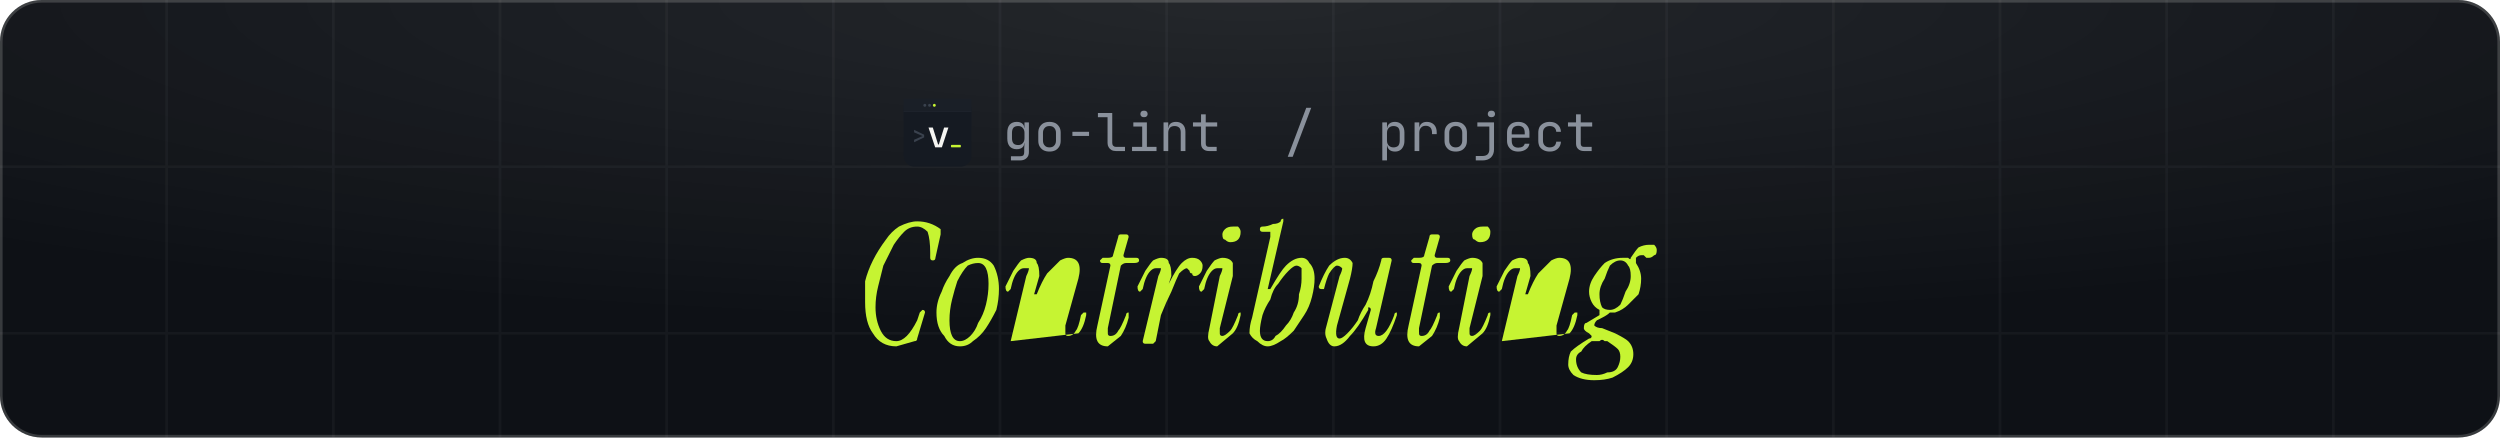
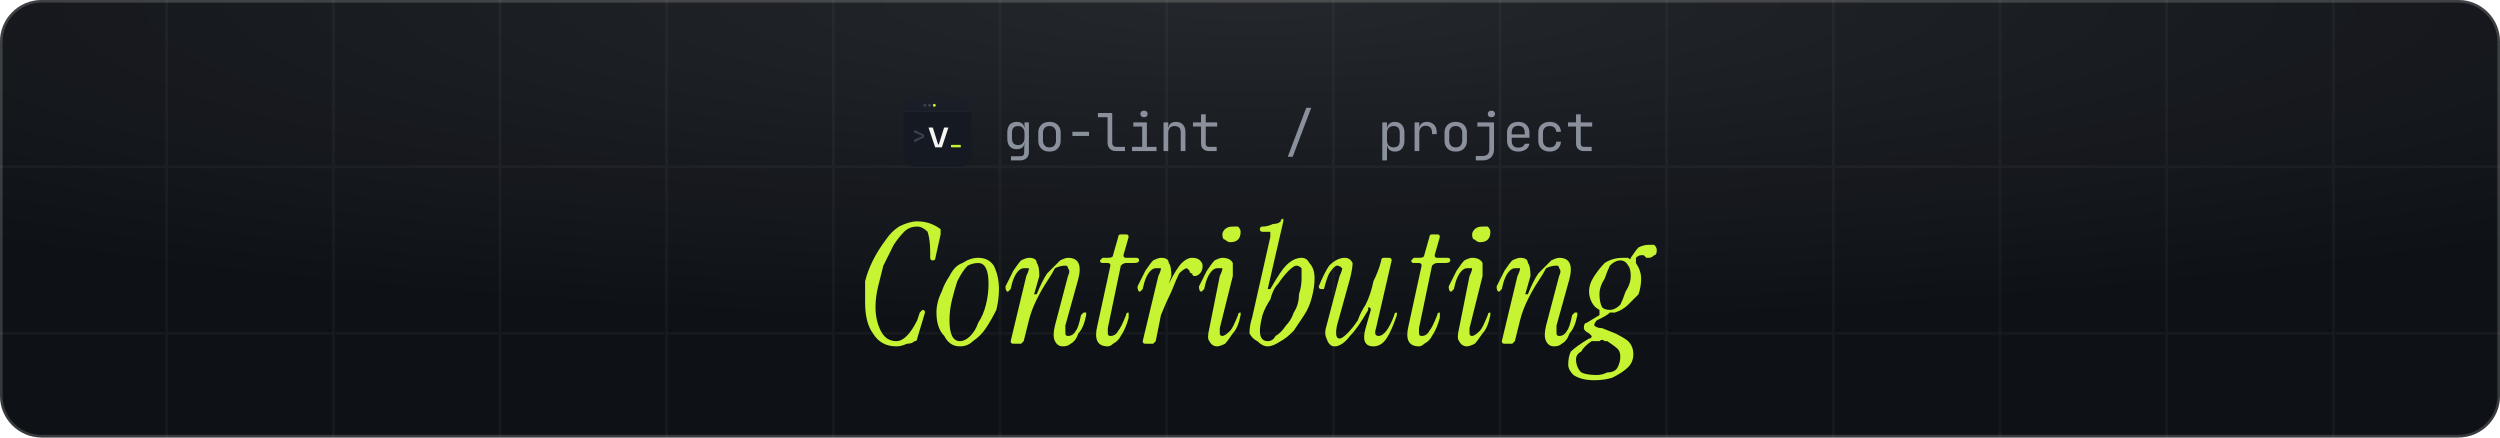
<svg xmlns="http://www.w3.org/2000/svg" width="960" height="168" viewBox="0 0 960 168" role="img" aria-label="Contributing">
  <defs>
    <radialGradient id="l" cx="0.5" cy="0" r="0.75">
      <stop offset="0" stop-color="#fff" stop-opacity="0.09" />
      <stop offset="1" stop-color="#fff" stop-opacity="0" />
    </radialGradient>
    <clipPath id="c">
      <rect width="960" height="168" rx="16" />
    </clipPath>
-     <path id="g0" d="M6.7 3.6L3.2 3.6L3.2 2L6.7 2Q7.6 2 8 1.6Q8.3 1.2 8.3 0.4L8.3-1L8.4-3L8.3-3Q8.3-2 7.6-1.4Q6.8-0.7 5.4-0.7Q3.7-0.7 2.7-1.8Q1.8-2.9 1.8-4.8L1.8-7.1Q1.8-9 2.7-10.1Q3.7-11.2 5.4-11.2Q6.8-11.2 7.6-10.5Q8.3-9.9 8.3-8.9L8.4-8.9L8.4-11L10.1-11L10.1 0.4Q10.1 1.9 9.2 2.7Q8.3 3.6 6.7 3.6M6-2.3Q7.1-2.3 7.7-3Q8.4-3.7 8.4-4.9L8.4-7Q8.4-8.2 7.7-8.9Q7.1-9.6 6-9.6Q4.8-9.6 4.2-9Q3.6-8.3 3.6-7L3.6-4.9Q3.6-3.6 4.2-2.9Q4.8-2.3 6-2.3" />
-     <path id="g1" d="M6 0.2Q4.7 0.2 3.7-0.3Q2.8-0.8 2.2-1.8Q1.7-2.7 1.7-4L1.7-7Q1.7-8.3 2.2-9.2Q2.8-10.2 3.7-10.7Q4.7-11.2 6-11.2Q7.3-11.2 8.3-10.7Q9.2-10.2 9.8-9.2Q10.3-8.3 10.3-7L10.3-4Q10.3-2.7 9.8-1.8Q9.2-0.8 8.3-0.3Q7.3 0.2 6 0.2M6-1.4Q7.2-1.4 7.8-2.1Q8.5-2.8 8.5-4L8.5-7Q8.5-8.2 7.8-8.9Q7.2-9.6 6-9.6Q4.8-9.6 4.2-8.9Q3.5-8.2 3.5-7L3.5-4Q3.5-2.8 4.2-2.1Q4.8-1.4 6-1.4" />
-     <path id="g2" d="M9.2-5.8L2.8-5.8L2.8-7.4L9.2-7.4" />
-     <path id="g3" d="M11 0L7.5 0Q6.5 0 5.8-0.4Q5.1-0.8 4.7-1.5Q4.3-2.2 4.3-3.1L4.3-13L0.6-13L0.6-14.6L6.1-14.6L6.1-3.1Q6.1-2.4 6.5-2Q6.9-1.6 7.5-1.6L11-1.6" />
-     <path id="g4" d="M11.1 0L1.7 0L1.7-1.6L5.6-1.6L5.6-9.4L2.2-9.4L2.2-11L7.4-11L7.4-1.6L11.1-1.6L11.1 0M6.3-13Q5.6-13 5.3-13.3Q4.9-13.7 4.9-14.2Q4.9-14.8 5.3-15.2Q5.6-15.5 6.3-15.5Q7-15.5 7.3-15.2Q7.7-14.8 7.7-14.2Q7.7-13.7 7.3-13.3Q7-13 6.3-13" />
-     <path id="g5" d="M3.6 0L1.8 0L1.8-11L3.6-11L3.6-8.9L3.7-8.9Q3.8-9.9 4.4-10.5Q5.2-11.2 6.6-11.2Q8.2-11.2 9.2-10.2Q10.2-9.2 10.2-7.4L10.2 0L8.4 0L8.4-7.2Q8.4-8.4 7.8-9Q7.1-9.6 6.1-9.6Q4.9-9.6 4.3-9Q3.6-8.3 3.6-7" />
-     <path id="g6" d="M10.2 0L7.2 0Q5.8 0 5-0.8Q4.2-1.5 4.2-2.9L4.2-9.4L1.1-9.4L1.1-11L4.2-11L4.2-14.1L6-14.1L6-11L10.4-11L10.4-9.4L6-9.4L6-2.9Q6-1.6 7.2-1.6L10.2-1.6" />
-     <path id="g8" d="M3.4 2.2L1.5 2.2L8.6-16.6L10.5-16.6" />
-     <path id="g9" d="M3.6 3.6L1.8 3.6L1.8-11L3.6-11L3.6-8.9L3.7-8.9Q3.8-9.9 4.5-10.5Q5.3-11.2 6.7-11.2Q8.3-11.2 9.3-10.1Q10.3-9 10.3-7.1L10.3-3.9Q10.3-2.6 9.8-1.7Q9.4-0.8 8.6-0.3Q7.8 0.2 6.7 0.2Q5.3 0.2 4.5-0.5Q3.8-1.2 3.7-2.1L3.6-2.1L3.6 0.4L3.6 3.6M6.1-1.4Q7.2-1.4 7.9-2Q8.5-2.7 8.5-4L8.5-7Q8.5-8.3 7.9-9Q7.2-9.6 6.1-9.6Q5-9.6 4.3-8.9Q3.6-8.2 3.6-7L3.6-4Q3.6-2.8 4.3-2.1Q5-1.4 6.1-1.4" />
-     <path id="g10" d="M4 0L2.2 0L2.2-11L4-11L4-9Q4.2-9.8 4.6-10.3Q5.4-11.2 6.9-11.2Q8.6-11.2 9.7-10.1Q10.7-9 10.7-7.2L10.7-6.5L8.9-6.5L8.9-7Q8.9-8.3 8.3-9Q7.6-9.7 6.5-9.7Q5.3-9.7 4.7-9Q4-8.3 4-7" />
-     <path id="g11" d="M4.3 3.6L1.7 3.6L1.7 1.9L4.3 1.9Q5.5 1.9 6.2 1.3Q6.9 0.6 6.9-0.6L6.9-9.4L2.3-9.4L2.3-11L8.7-11L8.7-0.6Q8.7 1.3 7.5 2.5Q6.3 3.6 4.3 3.6M7.7-13Q7-13 6.7-13.3Q6.3-13.7 6.3-14.2Q6.3-14.8 6.7-15.2Q7-15.5 7.7-15.5Q8.4-15.5 8.7-15.2Q9.1-14.8 9.1-14.2Q9.1-13.7 8.7-13.3Q8.4-13 7.7-13" />
-     <path id="g12" d="M6 0.2Q4.7 0.2 3.7-0.3Q2.8-0.8 2.2-1.8Q1.7-2.7 1.7-4L1.7-7Q1.7-8.3 2.2-9.2Q2.8-10.2 3.7-10.7Q4.7-11.2 6-11.2Q7.3-11.2 8.3-10.7Q9.2-10.2 9.8-9.2Q10.3-8.3 10.3-7L10.3-5.1L3.5-5.1L3.5-4Q3.5-2.7 4.1-2Q4.8-1.3 6-1.3Q7-1.3 7.7-1.7Q8.3-2.1 8.5-2.8L10.3-2.8Q10.1-1.4 8.9-0.6Q7.7 0.2 6 0.2M3.5-6.4L8.5-6.4L8.5-7Q8.5-8.3 7.9-9Q7.2-9.7 6-9.7Q4.8-9.7 4.1-9Q3.5-8.3 3.5-7" />
-     <path id="g13" d="M6.1 0.2Q4.8 0.2 3.8-0.3Q2.8-0.8 2.2-1.7Q1.7-2.7 1.7-4L1.7-7Q1.7-8.3 2.2-9.3Q2.8-10.2 3.8-10.7Q4.8-11.2 6.1-11.2Q8-11.2 9.1-10.2Q10.3-9.2 10.4-7.4L8.6-7.4Q8.5-8.5 7.9-9Q7.2-9.6 6.1-9.6Q4.9-9.6 4.2-8.9Q3.5-8.3 3.5-7L3.5-4Q3.5-2.8 4.2-2.1Q4.9-1.4 6.1-1.4Q7.2-1.4 7.9-2Q8.5-2.6 8.6-3.6L10.4-3.6Q10.3-1.8 9.1-0.8Q8 0.2 6.1 0.2" />
-     <path id="g14" d="M16 1Q10 1 7-4Q4-8 4-16Q4-20 4-24Q5-28 7-32Q9-36 12-40Q14-43 17-45Q21-47 24-47Q29-47 33-44Q33-43 33-42L31-33Q31-32 30-32Q29-32 29-33L29-35Q29-40 28-43Q26-45 24-45Q21-45 19-43Q17-41 15-38Q13-34 11-30Q10-26 9-22Q8-18 8-14Q8-9 10-5Q12-1 16-1Q18-1 20-3Q22-5 24-9L25-12Q26-13 26-13Q27-13 27-12L24-2Q24-1 23-1Q220 20 0Q18 1 16 1" />
-     <path id="g15" d="M10 1Q6 1 4-3Q1-6 1-12Q1-16 3-20Q4-23 6-26Q8-30 11-31Q14-33 17-33Q21-33 23-30Q25-26 25-21Q25-17 24-13Q22-9 20-6Q18-3 15-1Q13 1 10 1M10-1Q12-1 14-3Q16-5 17-8Q19-11 20-15Q21-19 21-23Q21-31 17-31Q15-31 13-30Q11-28 9-24Q8-21 7-17Q6-13 6-9Q6-1 10-1" />
-     <path id="g16" d="M3-1L9-26Q10-28 10-29Q9-29 8-29Q7-29 6-28Q4-26 3-21Q2-20 2-20Q1-20 1-22Q3-26 4-28Q6-31 7-32Q9-33 10-33Q13-33 13-31Q14-30 14-26L12-19Q12-19 12-19Q12-19 13-19Q15-24 17-27Q20-30 22-32Q24-33 25-33Q28-33 29-31Q30-29 29-25L24-7Q24-5 24-4Q24-3 25-3Q27-3 28-5Q29-6 30-11Q31-12 31-12Q32-12 32-12Q32-11 32-11Q31-6 29-4Q28-1 260Q25 1 23 1Q21 1 20-1Q19-3 20-7L25-26Q26-28 25-29Q25-30 24-30Q22-30 20-29Q19-27 17-24Q15-21 13-17Q11-13 10-9Q9-5 8-1Q7 0 7 0L4 0Q3 0 3-1" />
-     <path id="g17" d="M7 1Q4 1 3-1Q2-3 3-7L8-30Q8-31 7-31L5-31Q4-31 4-32Q4-32 4-32Q5-33 5-33L7-33Q9-33 9-34L11-41Q11-42 12-42L14-42Q15-42 15-41L13-34Q13-33 14-33L18-33Q19-33 19-32Q19-31 17-31L14-31Q13-31 12-30L7-6Q7-5 7-4Q7-3 8-3Q10-3 11-5Q12-6 14-11Q14-12 15-12Q15-12 15-12Q15-11 15-10Q14-6 12-3Q11-1 90Q8 1 7 1" />
-     <path id="g18" d="M7 0L4 0Q3 0 3-1L9-26Q10-28 10-29Q9-29 8-29Q7-29 6-28Q4-26 3-21Q2-20 2-20Q1-20 1-22Q3-26 4-28Q6-31 7-32Q9-33 10-33Q13-33 13-31Q14-30 14-26L13-23Q13-23 13-23Q13-23 13-23Q16-29 18-31Q20-33 22-33Q24-33 25-32Q26-31 26-30Q26-28 25-27Q24-26 23-26Q22-26 22-27Q21-27 21-28Q21-28 20-29Q20-29 20-29Q19-29 17-27Q16-25 14-20Q12-16 10-11Q9-6 8-1Q7 0 7 0" />
-     <path id="g19" d="M13-39Q12-39 11-40Q10-40 10-42Q10-43 11-44Q12-45 14-45Q15-45 16-45Q17-44 17-43Q17-41 16-40Q15-39 13-39M8 1Q6 1 5-1Q4-2 5-6L9-26Q10-28 10-29Q9-29 8-29Q7-29 6-28Q4-26 3-21Q2-20 2-20Q1-20 1-22Q3-26 4-28Q6-31 7-32Q9-33 10-33Q13-33 14-31Q14-30 14-26L9-6Q9-5 9-4Q9-3 10-3Q11-3 13-5Q14-6 16-11Q16-12 17-12Q17-12 17-11Q16-6 14-4Q12-1 110Q9 1 8 1" />
-     <path id="g20" d="M9 1Q7 1 5-1Q3-2 2-4Q2-7 3-10L10-41Q10-42 10-43Q10-43 9-43L7-43Q6-43 6-44Q6-45 7-45Q9-45 11-46Q13-46 14-47Q14-48 15-48Q15-48 15-47L9-21Q9-21 10-21Q10-21 10-21Q14-28 16-30Q19-33 22-33Q24-33 25-31Q27-29 27-25Q27-22 26-18Q25-14 23-11Q21-8 19-5Q16-2 14-1Q11 1 9 1M9-1Q11-1 12-3Q14-4 16-7Q18-9 19-12Q21-15 21-19Q22-22 22-25Q22-28 22-29Q21-30 20-30Q19-30 17-28Q15-26 13-23Q11-21 10-17Q8-14 7-11Q6-7 6-5Q6-1 9-1" />
-     <path id="g21" d="M7 1Q5 1 4-2Q3-4 4-7L9-26Q10-28 10-29Q9-30 8-30Q7-30 5-27Q4-25 3-21Q3-21 2-21Q1-21 1-22Q3-27 5-30Q8-33 11-33Q13-33 14-31Q14-29 13-25L8-7Q7-2 9-2Q10-2 12-4Q14-6 16-9Q17-12 19-15Q21-19 22-24Q24-28 25-32Q25-33 26-33L28-33Q29-33 29-32L23-6Q22-3 24-3Q27-3 30-11Q30-12 31-12Q31-12 31-12Q31-11 31-11Q29-5 27-2Q25 1 22 1Q17 1 19-6L21-13Q21-14 20-14Q20-14 20-13Q16-6 13-3Q10 1 7 1" />
-     <path id="g22" d="M6 14Q1 14-2 12Q-4 10-4 8Q-4 5-3 3Q-1 1 4-2Q5-2 5-3Q5-3 4-4Q2-5 2-6Q2-8 3-8L8-11Q8-12 8-12Q8-12 8-13Q6-14 5-16Q4-18 4-20Q4-23 6-26Q8-29 10-31Q13-33 17-33Q18-33 19-33Q20-32 20-33Q22-36 23-37Q25-38 27-38Q28-38 29-38Q30-37 30-36Q30-34 29-34Q28-33 27-33Q26-33 26-33Q25-34 25-34Q25-34 24-34Q23-34 22-33Q22-32 22-32Q22-31 22-31Q24-28 24-25Q24-22 23-19Q21-17 19-15Q17-13 14-12Q13-12 12-12Q11-11 9-10L7-9Q6-8 6-7Q7-6 9-6L14-4Q18-2 19-1Q21 1 21 4Q21 7 19 9Q17 11 13 13Q10 14 6 14M8-19Q8-16 9-14Q10-13 12-13Q14-13 16-15Q17-17 18-20Q20-23 20-26Q20-29 19-30Q18-32 16-32Q14-32 12-30Q11-28 10-25Q8-22 8-19M7 12Q9 12 11 11Q14 11 15 9Q16 7 16 5Q16 3 15 2Q14 1 11-1L10-1Q9-2 8-1Q6-1 5-1Q2 1 1 3Q-1 4-1 6Q-1 9 1 11Q3 12 7 12" />
+     <path id="g0" d="M6.7 3.6L3.2 3.6L3.2 2.0L6.7 2.0Q7.6 2.0 8.0 1.6Q8.3 1.2 8.3 0.4L8.3 0.4L8.3-1L8.4-3L8.3-3Q8.3-2.0 7.6-1.4L7.6-1.4Q6.8-0.7 5.4-0.7L5.4-0.7Q3.7-0.7 2.7-1.8Q1.8-2.9 1.8-4.8L1.8-4.8L1.8-7.1Q1.8-9 2.7-10.1Q3.7-11.2 5.4-11.2L5.4-11.2Q6.8-11.2 7.6-10.5L7.6-10.5Q8.3-9.9 8.3-8.9L8.3-8.9L8.4-8.9L8.4-11L10.1-11L10.1 0.4Q10.1 1.9 9.2 2.7Q8.3 3.6 6.7 3.6L6.7 3.6ZM6.0-2.3L6.0-2.3Q7.1-2.3 7.7-3.0Q8.4-3.7 8.4-4.9L8.4-4.9L8.4-7Q8.4-8.2 7.7-8.9Q7.1-9.6 6.0-9.6L6.0-9.6Q4.8-9.6 4.2-9.0Q3.6-8.3 3.6-7L3.6-7L3.6-4.9Q3.6-3.6 4.2-2.9Q4.8-2.3 6.0-2.3Z" />
+     <path id="g1" d="M6 0.2L6 0.2Q4.7 0.2 3.7-0.3Q2.8-0.8 2.2-1.8Q1.7-2.7 1.7-4.0L1.7-4.0L1.7-7.0Q1.7-8.3 2.2-9.2Q2.8-10.2 3.7-10.7Q4.7-11.2 6-11.2L6-11.2Q7.3-11.2 8.3-10.7Q9.2-10.2 9.8-9.2Q10.3-8.3 10.3-7.0L10.3-7.0L10.3-4.0Q10.3-2.7 9.8-1.8Q9.2-0.8 8.3-0.3Q7.3 0.2 6 0.2ZM6-1.4L6-1.4Q7.2-1.4 7.8-2.1Q8.5-2.8 8.5-4.0L8.5-4.0L8.5-7.0Q8.5-8.2 7.8-8.9Q7.2-9.6 6-9.6L6-9.6Q4.8-9.6 4.2-8.9Q3.5-8.2 3.5-7.0L3.5-7.0L3.5-4.0Q3.5-2.8 4.2-2.1Q4.8-1.4 6-1.4Z" />
+     <path id="g2" d="M9.2-5.8L2.8-5.8L2.8-7.4L9.2-7.4L9.2-5.8Z" />
+     <path id="g3" d="M11 0L7.5 0Q6.5 0 5.8-0.4Q5.1-0.8 4.7-1.5Q4.3-2.2 4.3-3.1L4.3-3.1L4.3-13.0L0.6-13.0L0.6-14.6L6.1-14.6L6.1-3.1Q6.1-2.4 6.5-2.0Q6.9-1.6 7.5-1.6L7.5-1.6L11-1.6L11 0Z" />
+     <path id="g4" d="M11.1 0L1.7 0L1.7-1.6L5.6-1.6L5.6-9.4L2.2-9.4L2.2-11L7.4-11L7.4-1.6L11.1-1.6L11.1 0ZM6.3-13.0L6.3-13.0Q5.6-13.0 5.3-13.3Q4.9-13.7 4.9-14.2L4.9-14.2Q4.9-14.8 5.3-15.2Q5.6-15.5 6.3-15.5L6.3-15.5Q7.0-15.5 7.3-15.2Q7.7-14.8 7.7-14.2L7.7-14.2Q7.7-13.7 7.3-13.3Q7.0-13.0 6.3-13.0Z" />
+     <path id="g5" d="M3.6 0L1.8 0L1.8-11L3.6-11L3.6-8.9L3.7-8.9Q3.8-9.9 4.4-10.5L4.4-10.5Q5.2-11.2 6.6-11.2L6.6-11.2Q8.2-11.2 9.2-10.2Q10.2-9.2 10.2-7.4L10.2-7.4L10.2 0L8.4 0L8.4-7.2Q8.4-8.4 7.8-9.0Q7.1-9.6 6.1-9.6L6.1-9.6Q4.9-9.6 4.3-9.0Q3.6-8.3 3.6-7L3.6-7L3.6 0Z" />
+     <path id="g6" d="M10.2 0L7.2 0Q5.8 0 5.0-0.8Q4.2-1.5 4.2-2.9L4.2-2.9L4.2-9.4L1.1-9.4L1.1-11L4.2-11L4.2-14.1L6-14.1L6-11L10.4-11L10.4-9.4L6-9.4L6-2.9Q6-1.6 7.2-1.6L7.2-1.6L10.2-1.6L10.2 0Z" />
+     <path id="g8" d="M3.4 2.2L1.5 2.2L8.6-16.6L10.5-16.6L3.4 2.2Z" />
+     <path id="g9" d="M3.6 3.6L1.8 3.6L1.8-11L3.6-11L3.6-8.9L3.7-8.9Q3.8-9.9 4.5-10.5L4.5-10.5Q5.3-11.2 6.7-11.2L6.7-11.2Q8.3-11.2 9.3-10.1Q10.3-9.0 10.3-7.1L10.3-7.1L10.3-3.9Q10.3-2.6 9.8-1.7Q9.4-0.8 8.6-0.3Q7.8 0.2 6.7 0.2L6.7 0.2Q5.3 0.2 4.5-0.5L4.5-0.5Q3.8-1.2 3.7-2.1L3.7-2.1L3.6-2.1L3.6 0.4L3.6 3.6ZM6.1-1.4L6.1-1.4Q7.2-1.4 7.9-2.0Q8.5-2.7 8.5-4L8.5-4L8.5-7Q8.5-8.3 7.9-9.0Q7.2-9.6 6.1-9.6L6.1-9.6Q5.0-9.6 4.3-8.9Q3.6-8.2 3.6-7L3.6-7L3.6-4Q3.6-2.8 4.3-2.1Q5.0-1.4 6.1-1.4Z" />
+     <path id="g10" d="M4.0 0L2.2 0L2.2-11L4.0-11L4.0-9.0Q4.2-9.8 4.6-10.3L4.6-10.3Q5.4-11.2 6.9-11.2L6.9-11.2Q8.6-11.2 9.7-10.1Q10.7-9.0 10.7-7.2L10.7-7.2L10.7-6.5L8.9-6.5L8.9-7Q8.9-8.3 8.3-9.0Q7.6-9.7 6.5-9.7L6.5-9.7Q5.3-9.7 4.7-9.0Q4.0-8.3 4.0-7L4.0-7L4.0 0Z" />
+     <path id="g11" d="M4.3 3.6L1.7 3.6L1.7 1.9L4.3 1.9Q5.5 1.9 6.2 1.3Q6.9 0.6 6.9-0.6L6.9-0.6L6.9-9.4L2.3-9.4L2.3-11L8.7-11L8.7-0.6Q8.7 1.3 7.5 2.5Q6.3 3.6 4.3 3.6L4.3 3.6ZM7.7-13.0L7.7-13.0Q7.0-13.0 6.7-13.3Q6.3-13.7 6.3-14.2L6.3-14.2Q6.3-14.8 6.7-15.2Q7.0-15.5 7.7-15.5L7.7-15.5Q8.4-15.5 8.7-15.2Q9.1-14.8 9.1-14.2L9.1-14.2Q9.1-13.7 8.7-13.3Q8.4-13.0 7.7-13.0Z" />
+     <path id="g12" d="M6 0.2L6 0.2Q4.7 0.2 3.7-0.3Q2.8-0.8 2.2-1.8Q1.7-2.7 1.7-4L1.7-4L1.7-7Q1.7-8.3 2.2-9.2Q2.8-10.2 3.7-10.7Q4.7-11.2 6-11.2Q7.3-11.2 8.3-10.7Q9.2-10.2 9.8-9.2Q10.3-8.3 10.3-7L10.3-7L10.3-5.1L3.5-5.1L3.5-4Q3.5-2.7 4.1-2.0Q4.8-1.3 6-1.3L6-1.3Q7.0-1.3 7.7-1.7Q8.3-2.1 8.5-2.8L8.5-2.8L10.3-2.8Q10.1-1.4 8.9-0.6Q7.7 0.2 6 0.2ZM3.5-6.4L8.5-6.4L8.5-7Q8.5-8.3 7.9-9Q7.2-9.7 6-9.7L6-9.7Q4.8-9.7 4.1-9Q3.5-8.3 3.5-7L3.5-7L3.5-6.4Z" />
+     <path id="g13" d="M6.1 0.2L6.1 0.2Q4.8 0.2 3.8-0.3Q2.8-0.8 2.2-1.8Q1.7-2.7 1.7-4L1.7-4L1.7-7Q1.7-8.3 2.2-9.3Q2.8-10.2 3.8-10.7Q4.8-11.2 6.1-11.2L6.1-11.2Q8.0-11.2 9.1-10.2Q10.3-9.2 10.4-7.4L10.4-7.4L8.6-7.4Q8.5-8.5 7.9-9.0Q7.2-9.6 6.1-9.6L6.1-9.6Q4.9-9.6 4.2-8.9Q3.5-8.3 3.5-7.0L3.5-7.0L3.5-4Q3.5-2.8 4.2-2.1Q4.9-1.4 6.1-1.4L6.1-1.4Q7.2-1.4 7.9-2.0Q8.5-2.6 8.6-3.6L8.6-3.6L10.4-3.6Q10.3-1.8 9.1-0.8Q8.0 0.2 6.1 0.2Z" />
+     <path id="g14" d="M16 1L16 1Q10 1 7-4Q4-8 4-16L4-16Q4-20 4-24Q5-28 7-32Q9-36 12-40Q14-43 17-45Q21-47 24-47L24-47Q29-47 33-44L33-44Q33-43 33-42L33-42L31-33Q31-32 30-32L30-32Q29-32 29-33L29-33L29-35Q29-40 28-43Q26-45 24-45L24-45Q21-45 19-43Q17-41 15-38Q13-34 11-30Q10-26 9-22Q8-18 8-14L8-14Q8-9 10-5Q12-1 16-1L16-1Q18-1 20-3Q22-5 24-9L24-9L25-12Q26-13 26-13L26-13Q27-13 27-12L27-12L24-2Q24-1 23-1L23-1Q22-0 20 0Q18 1 16 1Z" />
+     <path id="g15" d="M10 1L10 1Q6 1 4-3Q1-6 1-12L1-12Q1-16 3-20Q4-23 6-26Q8-30 11-31Q14-33 17-33L17-33Q21-33 23-30Q25-26 25-21L25-21Q25-17 24-13Q22-9 20-6Q18-3 15-1Q13 1 10 1ZM10-1L10-1Q12-1 14-3Q16-5 17-8Q19-11 20-15Q21-19 21-23L21-23Q21-31 17-31L17-31Q15-31 13-30Q11-28 9-24Q8-21 7-17Q6-13 6-9L6-9Q6-1 10-1Z" />
+     <path id="g16" d="M3-1L3-1L9-26Q10-28 10-29Q9-29 8-29L8-29Q7-29 6-28Q4-26 3-21L3-21Q2-20 2-20L2-20Q1-20 1-22L1-22Q3-26 4-28Q6-31 7-32Q9-33 10-33L10-33Q13-33 13-31Q14-30 14-26L14-26L12-19Q12-19 12-19Q12-19 13-19L13-19Q15-24 17-27Q20-30 22-32Q24-33 25-33L25-33Q28-33 29-31Q30-29 29-25L29-25L24-7Q24-5 24-4Q24-3 25-3L25-3Q27-3 28-5Q29-6 30-11L30-11Q31-12 31-12L31-12Q32-12 32-12Q32-11 32-11L32-11Q31-6 29-4Q28-1 26-0Q25 1 23 1L23 1Q21 1 20-1Q19-3 20-7L20-7L25-26Q26-28 25-29Q25-30 24-30L24-30Q22-30 20-29Q19-27 17-24Q15-21 13-17Q11-13 10-9Q9-5 8-1L8-1Q7 0 7 0L7 0L4 0Q3 0 3-1Z" />
+     <path id="g17" d="M7 1L7 1Q4 1 3-1Q2-3 3-7L3-7L8-30Q8-31 7-31L7-31L5-31Q4-31 4-32L4-32Q4-32 4-32Q5-33 5-33L5-33L7-33Q9-33 9-34L9-34L11-41Q11-42 12-42L12-42L14-42Q15-42 15-41L15-41L13-34Q13-33 14-33L14-33L18-33Q19-33 19-32L19-32Q19-31 17-31L17-31L14-31Q13-31 12-30L12-30L7-6Q7-5 7-4Q7-3 8-3L8-3Q10-3 11-5Q12-6 14-11L14-11Q14-12 15-12L15-12Q15-12 15-12Q15-11 15-10L15-10Q14-6 12-3Q11-1 9-0Q8 1 7 1Z" />
+     <path id="g18" d="M7 0L4 0Q3 0 3-1L3-1L9-26Q10-28 10-29Q9-29 8-29L8-29Q7-29 6-28Q4-26 3-21L3-21Q2-20 2-20L2-20Q1-20 1-22L1-22Q3-26 4-28Q6-31 7-32Q9-33 10-33L10-33Q13-33 13-31Q14-30 14-26L14-26L13-23Q13-23 13-23Q13-23 13-23L13-23Q16-29 18-31Q20-33 22-33L22-33Q24-33 25-32Q26-31 26-30L26-30Q26-28 25-27Q24-26 23-26L23-26Q22-26 22-27Q21-27 21-28Q21-28 20-29Q20-29 20-29L20-29Q19-29 17-27Q16-25 14-20Q12-16 10-11Q9-6 8-1L8-1Q7 0 7 0L7 0Z" />
+     <path id="g19" d="M13-39L13-39Q12-39 11-40Q10-40 10-42L10-42Q10-43 11-44Q12-45 14-45L14-45Q15-45 16-45Q17-44 17-43L17-43Q17-41 16-40Q15-39 13-39ZM8 1L8 1Q6 1 5-1Q4-2 5-6L5-6L9-26Q10-28 10-29Q9-29 8-29L8-29Q7-29 6-28Q4-26 3-21L3-21Q2-20 2-20L2-20Q1-20 1-22L1-22Q3-26 4-28Q6-31 7-32Q9-33 10-33L10-33Q13-33 14-31Q14-30 14-26L14-26L9-6Q9-5 9-4Q9-3 10-3L10-3Q11-3 13-5Q14-6 16-11L16-11Q16-12 17-12L17-12Q17-12 17-11L17-11Q16-6 14-4Q12-1 11-0Q9 1 8 1Z" />
+     <path id="g20" d="M9 1L9 1Q7 1 5-1Q3-2 2-4Q2-7 3-10L3-10L10-41Q10-42 10-43Q10-43 9-43L9-43L7-43Q6-43 6-44L6-44Q6-45 7-45L7-45Q9-45 11-46Q13-46 14-47L14-47Q14-48 15-48L15-48Q15-48 15-47L15-47L9-21Q9-21 10-21Q10-21 10-21L10-21Q14-28 16-30Q19-33 22-33L22-33Q24-33 25-31Q27-29 27-25L27-25Q27-22 26-18Q25-14 23-11Q21-8 19-5Q16-2 14-1Q11 1 9 1ZM9-1L9-1Q11-1 12-3Q14-4 16-7Q18-9 19-12Q21-15 21-19Q22-22 22-25L22-25Q22-28 22-29Q21-30 20-30L20-30Q19-30 17-28Q15-26 13-23Q11-21 10-17Q8-14 7-11Q6-7 6-5L6-5Q6-1 9-1Z" />
+     <path id="g21" d="M7 1L7 1Q5 1 4-2Q3-4 4-7L4-7L9-26Q10-28 10-29Q9-30 8-30L8-30Q7-30 5-27Q4-25 3-21L3-21Q3-21 2-21L2-21Q1-21 1-22L1-22Q3-27 5-30Q8-33 11-33L11-33Q13-33 14-31Q14-29 13-25L13-25L8-7Q7-2 9-2L9-2Q10-2 12-4Q14-6 16-9Q17-12 19-15Q21-19 22-24Q24-28 25-32L25-32Q25-33 26-33L26-33L28-33Q29-33 29-32L29-32L23-6Q22-3 24-3L24-3Q27-3 30-11L30-11Q30-12 31-12L31-12Q31-12 31-12Q31-11 31-11L31-11Q29-5 27-2Q25 1 22 1L22 1Q17 1 19-6L19-6L21-13Q21-14 20-14Q20-14 20-13L20-13Q16-6 13-3Q10 1 7 1Z" />
+     <path id="g22" d="M6 14L6 14Q1 14-2 12Q-4 10-4 8L-4 8Q-4 5-3 3Q-1 1 4-2L4-2Q5-2 5-3Q5-3 4-4L4-4Q2-5 2-6Q2-8 3-8L3-8L8-11Q8-12 8-12Q8-12 8-13L8-13Q6-14 5-16Q4-18 4-20L4-20Q4-23 6-26Q8-29 10-31Q13-33 17-33L17-33Q18-33 19-33L19-33Q20-32 20-33L20-33Q22-36 23-37Q25-38 27-38L27-38Q28-38 29-38Q30-37 30-36L30-36Q30-34 29-34Q28-33 27-33L27-33Q26-33 26-33Q25-34 25-34Q25-34 24-34L24-34Q23-34 22-33L22-33Q22-32 22-32Q22-31 22-31L22-31Q24-28 24-25L24-25Q24-22 23-19Q21-17 19-15Q17-13 14-12L14-12Q13-12 12-12Q11-11 9-10L9-10L7-9Q6-8 6-7Q7-6 9-6L9-6L14-4Q18-2 19-1Q21 1 21 4L21 4Q21 7 19 9Q17 11 13 13Q10 14 6 14ZM8-19L8-19Q8-16 9-14Q10-13 12-13L12-13Q14-13 16-15Q17-17 18-20Q20-23 20-26L20-26Q20-29 19-30Q18-32 16-32L16-32Q14-32 12-30Q11-28 10-25Q8-22 8-19ZM7 12L7 12Q9 12 11 11Q14 11 15 9Q16 7 16 5L16 5Q16 3 15 2Q14 1 11-1L11-1L10-1Q9-2 8-1Q6-1 5-1L5-1Q2 1 1 3Q-1 4-1 6L-1 6Q-1 9 1 11Q3 12 7 12Z" />
  </defs>
  <g clip-path="url(#c)">
    <rect width="960" height="168" fill="#0e1116" />
    <path d="M64 0V168M128 0V168M192 0V168M256 0V168M320 0V168M384 0V168M448 0V168M512 0V168M576 0V168M640 0V168M704 0V168M768 0V168M832 0V168M896 0V168M0 64H960M0 128H960" stroke="#f5f5f2" stroke-opacity="0.04" fill="none" />
    <rect width="960" height="168" fill="url(#l)" />
    <g transform="translate(347 38) scale(0.02539062)">
      <rect width="1024" height="1024" rx="160" fill="#151a22" />
      <rect width="1024" height="190" fill="#1a1f27" />
      <rect y="190" width="1024" height="4" fill="#2a313c" />
      <circle cx="320" cy="96" r="22" fill="#3a424e" />
      <circle cx="392" cy="96" r="22" fill="#3a424e" />
      <circle cx="464" cy="96" r="22" fill="#c6f432" />
      <path d="M158 467L310 541V581L158 655V617L287 561L158 505Z" fill="#3a424e" />
      <path d="M376 432H441L521 688H532L612 432H677L578 732H477Z" fill="#f5f5f2" />
      <rect x="716" y="694.5" width="149" height="37.5" rx="9" fill="#c6f432" />
    </g>
    <g fill="#8a919c">
      <use href="#g0" x="385" y="58" />
      <use href="#g1" x="397" y="58" />
      <use href="#g2" x="409" y="58" />
      <use href="#g3" x="421" y="58" />
      <use href="#g4" x="433" y="58" />
      <use href="#g5" x="445" y="58" />
      <use href="#g6" x="457" y="58" />
      <use href="#g8" x="493" y="58" />
      <use href="#g9" x="529" y="58" />
      <use href="#g10" x="541" y="58" />
      <use href="#g1" x="553" y="58" />
      <use href="#g11" x="565" y="58" />
      <use href="#g12" x="577" y="58" />
      <use href="#g13" x="589" y="58" />
      <use href="#g6" x="601" y="58" />
    </g>
    <g fill="#f5f5f2" />
    <g fill="#c6f432">
      <use href="#g14" x="328.2" y="132" />
      <use href="#g15" x="358.6" y="132" />
      <use href="#g16" x="385.1" y="132" />
      <use href="#g17" x="418.4" y="132" />
      <use href="#g18" x="435.8" y="132" />
      <use href="#g19" x="459.4" y="132" />
      <use href="#g20" x="477.8" y="132" />
      <use href="#g21" x="505.4" y="132" />
      <use href="#g17" x="537.9" y="132" />
      <use href="#g19" x="555.3" y="132" />
      <use href="#g16" x="573.7" y="132" />
      <use href="#g22" x="606.2" y="132" />
    </g>
  </g>
  <rect x="0.5" y="0.5" width="959" height="167" rx="15.5" fill="none" stroke="#f5f5f2" stroke-opacity="0.18" />
</svg>
